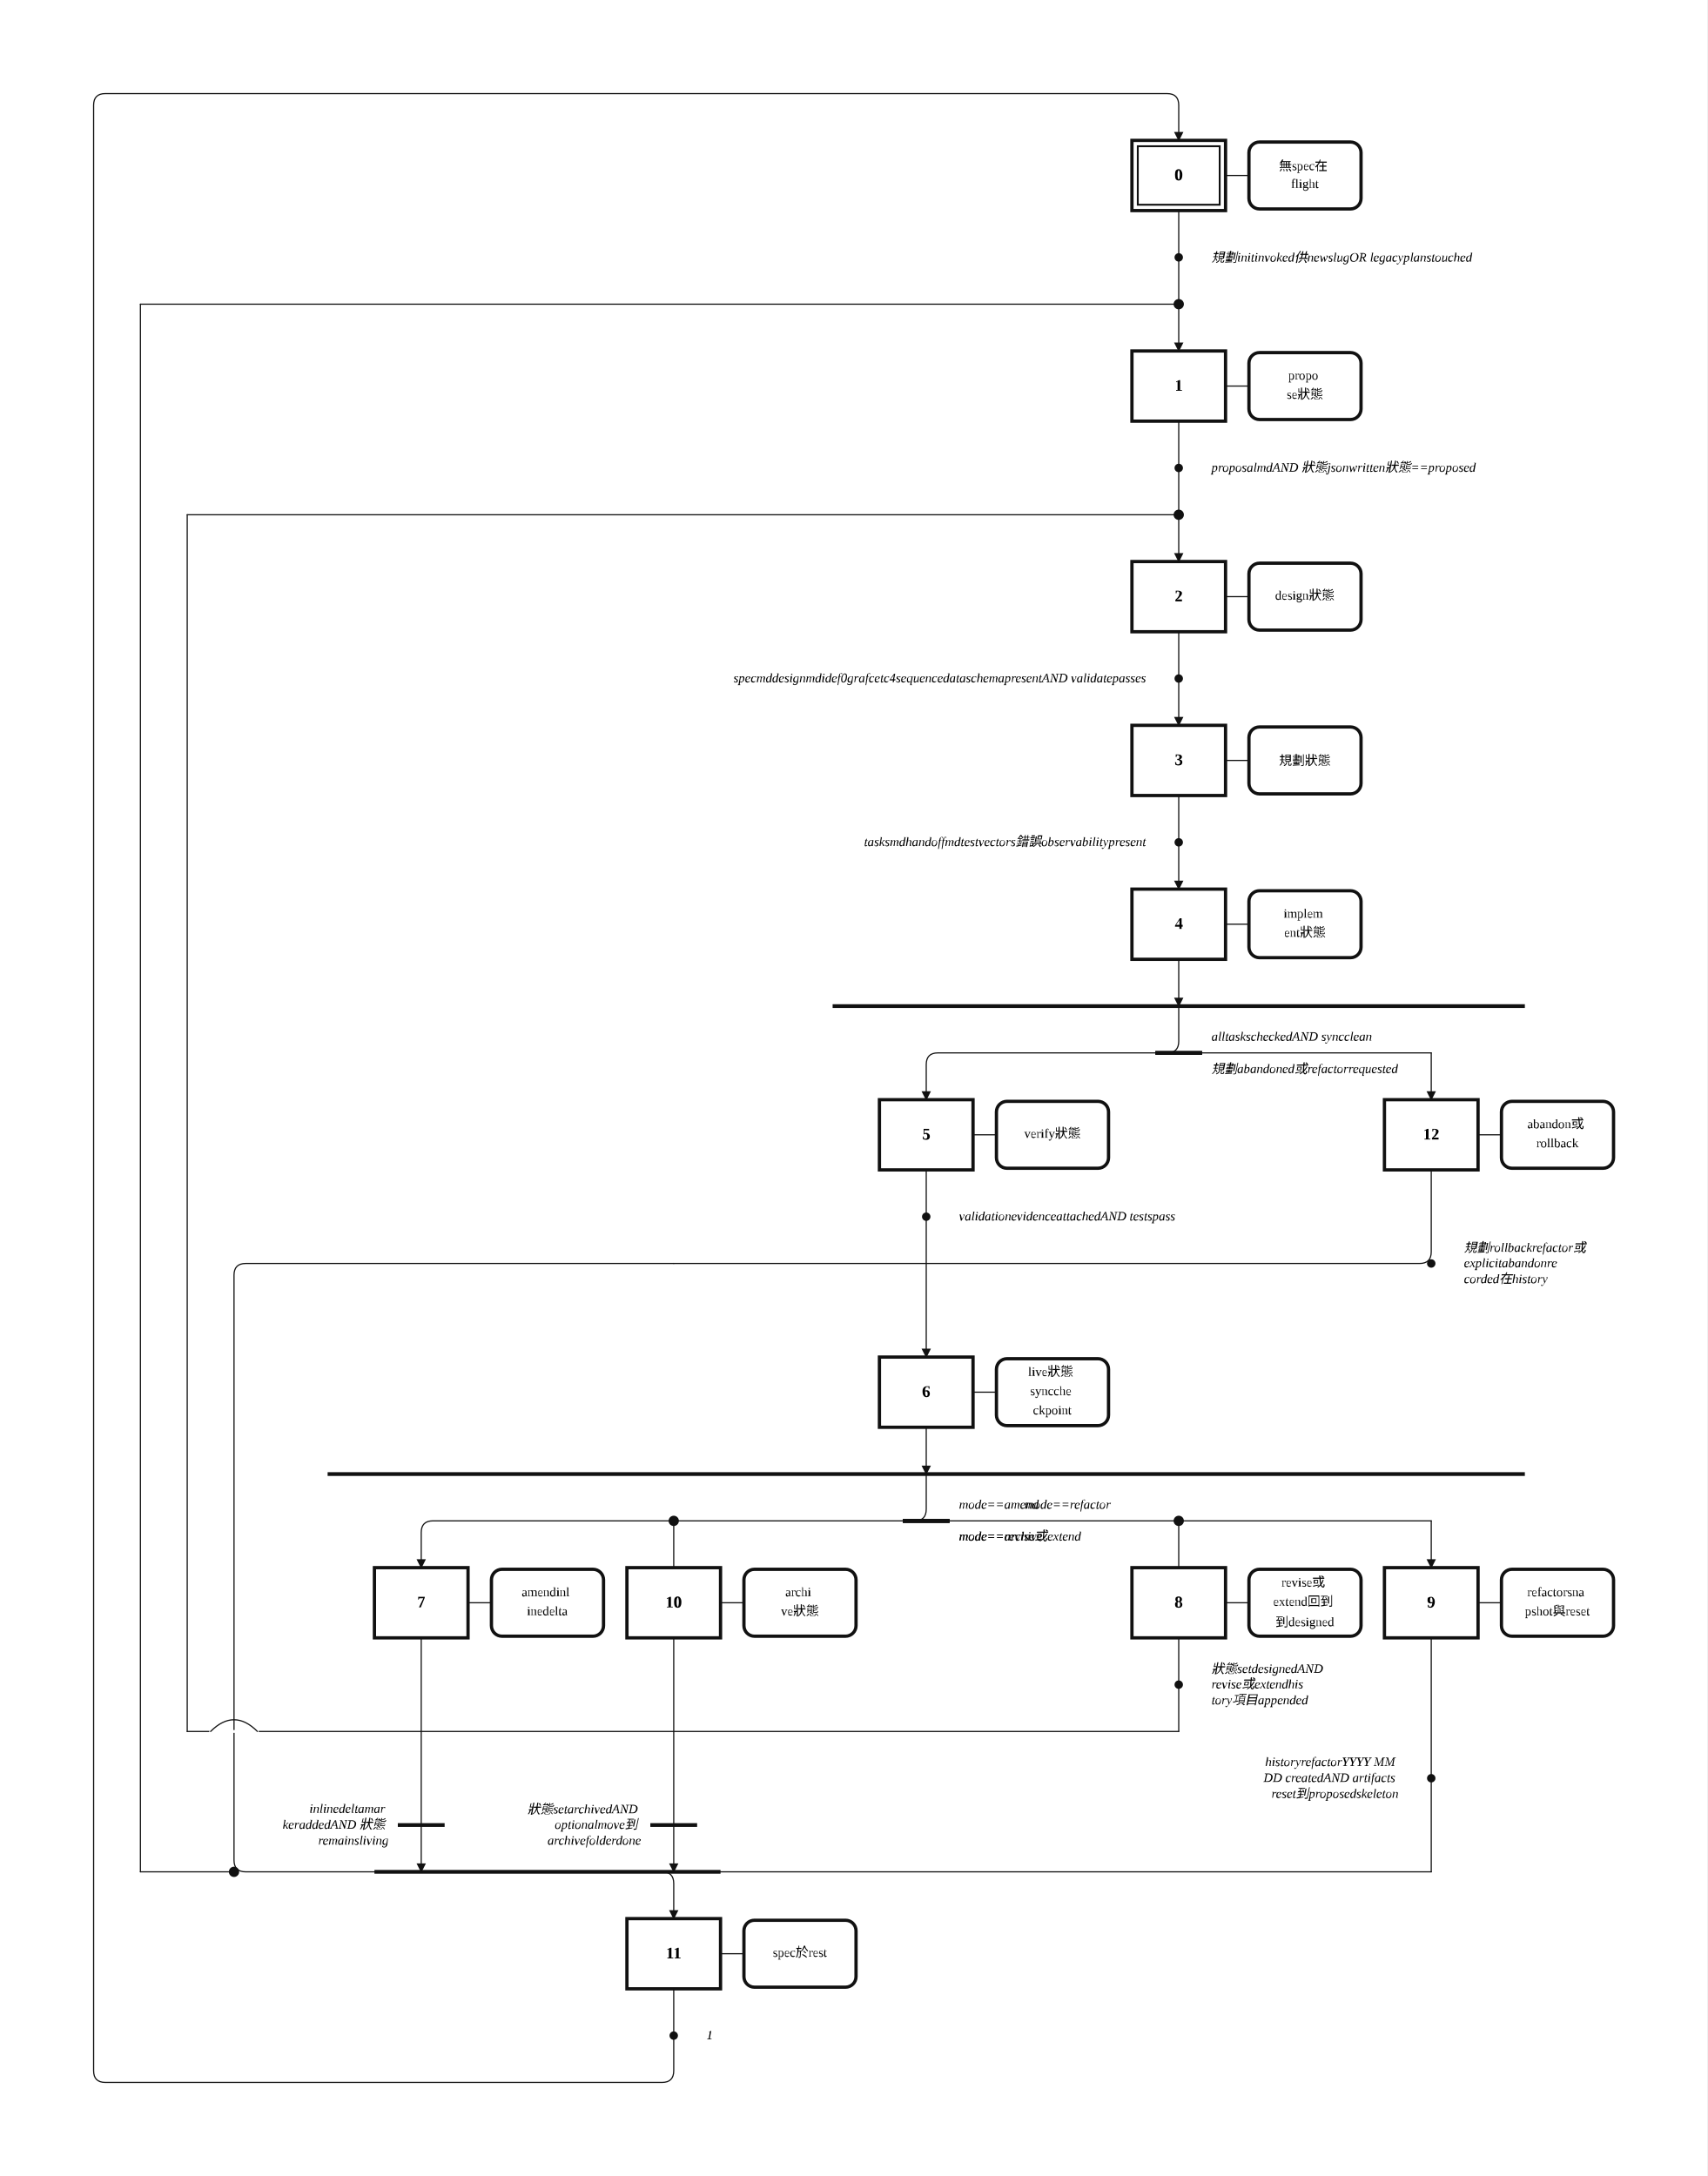
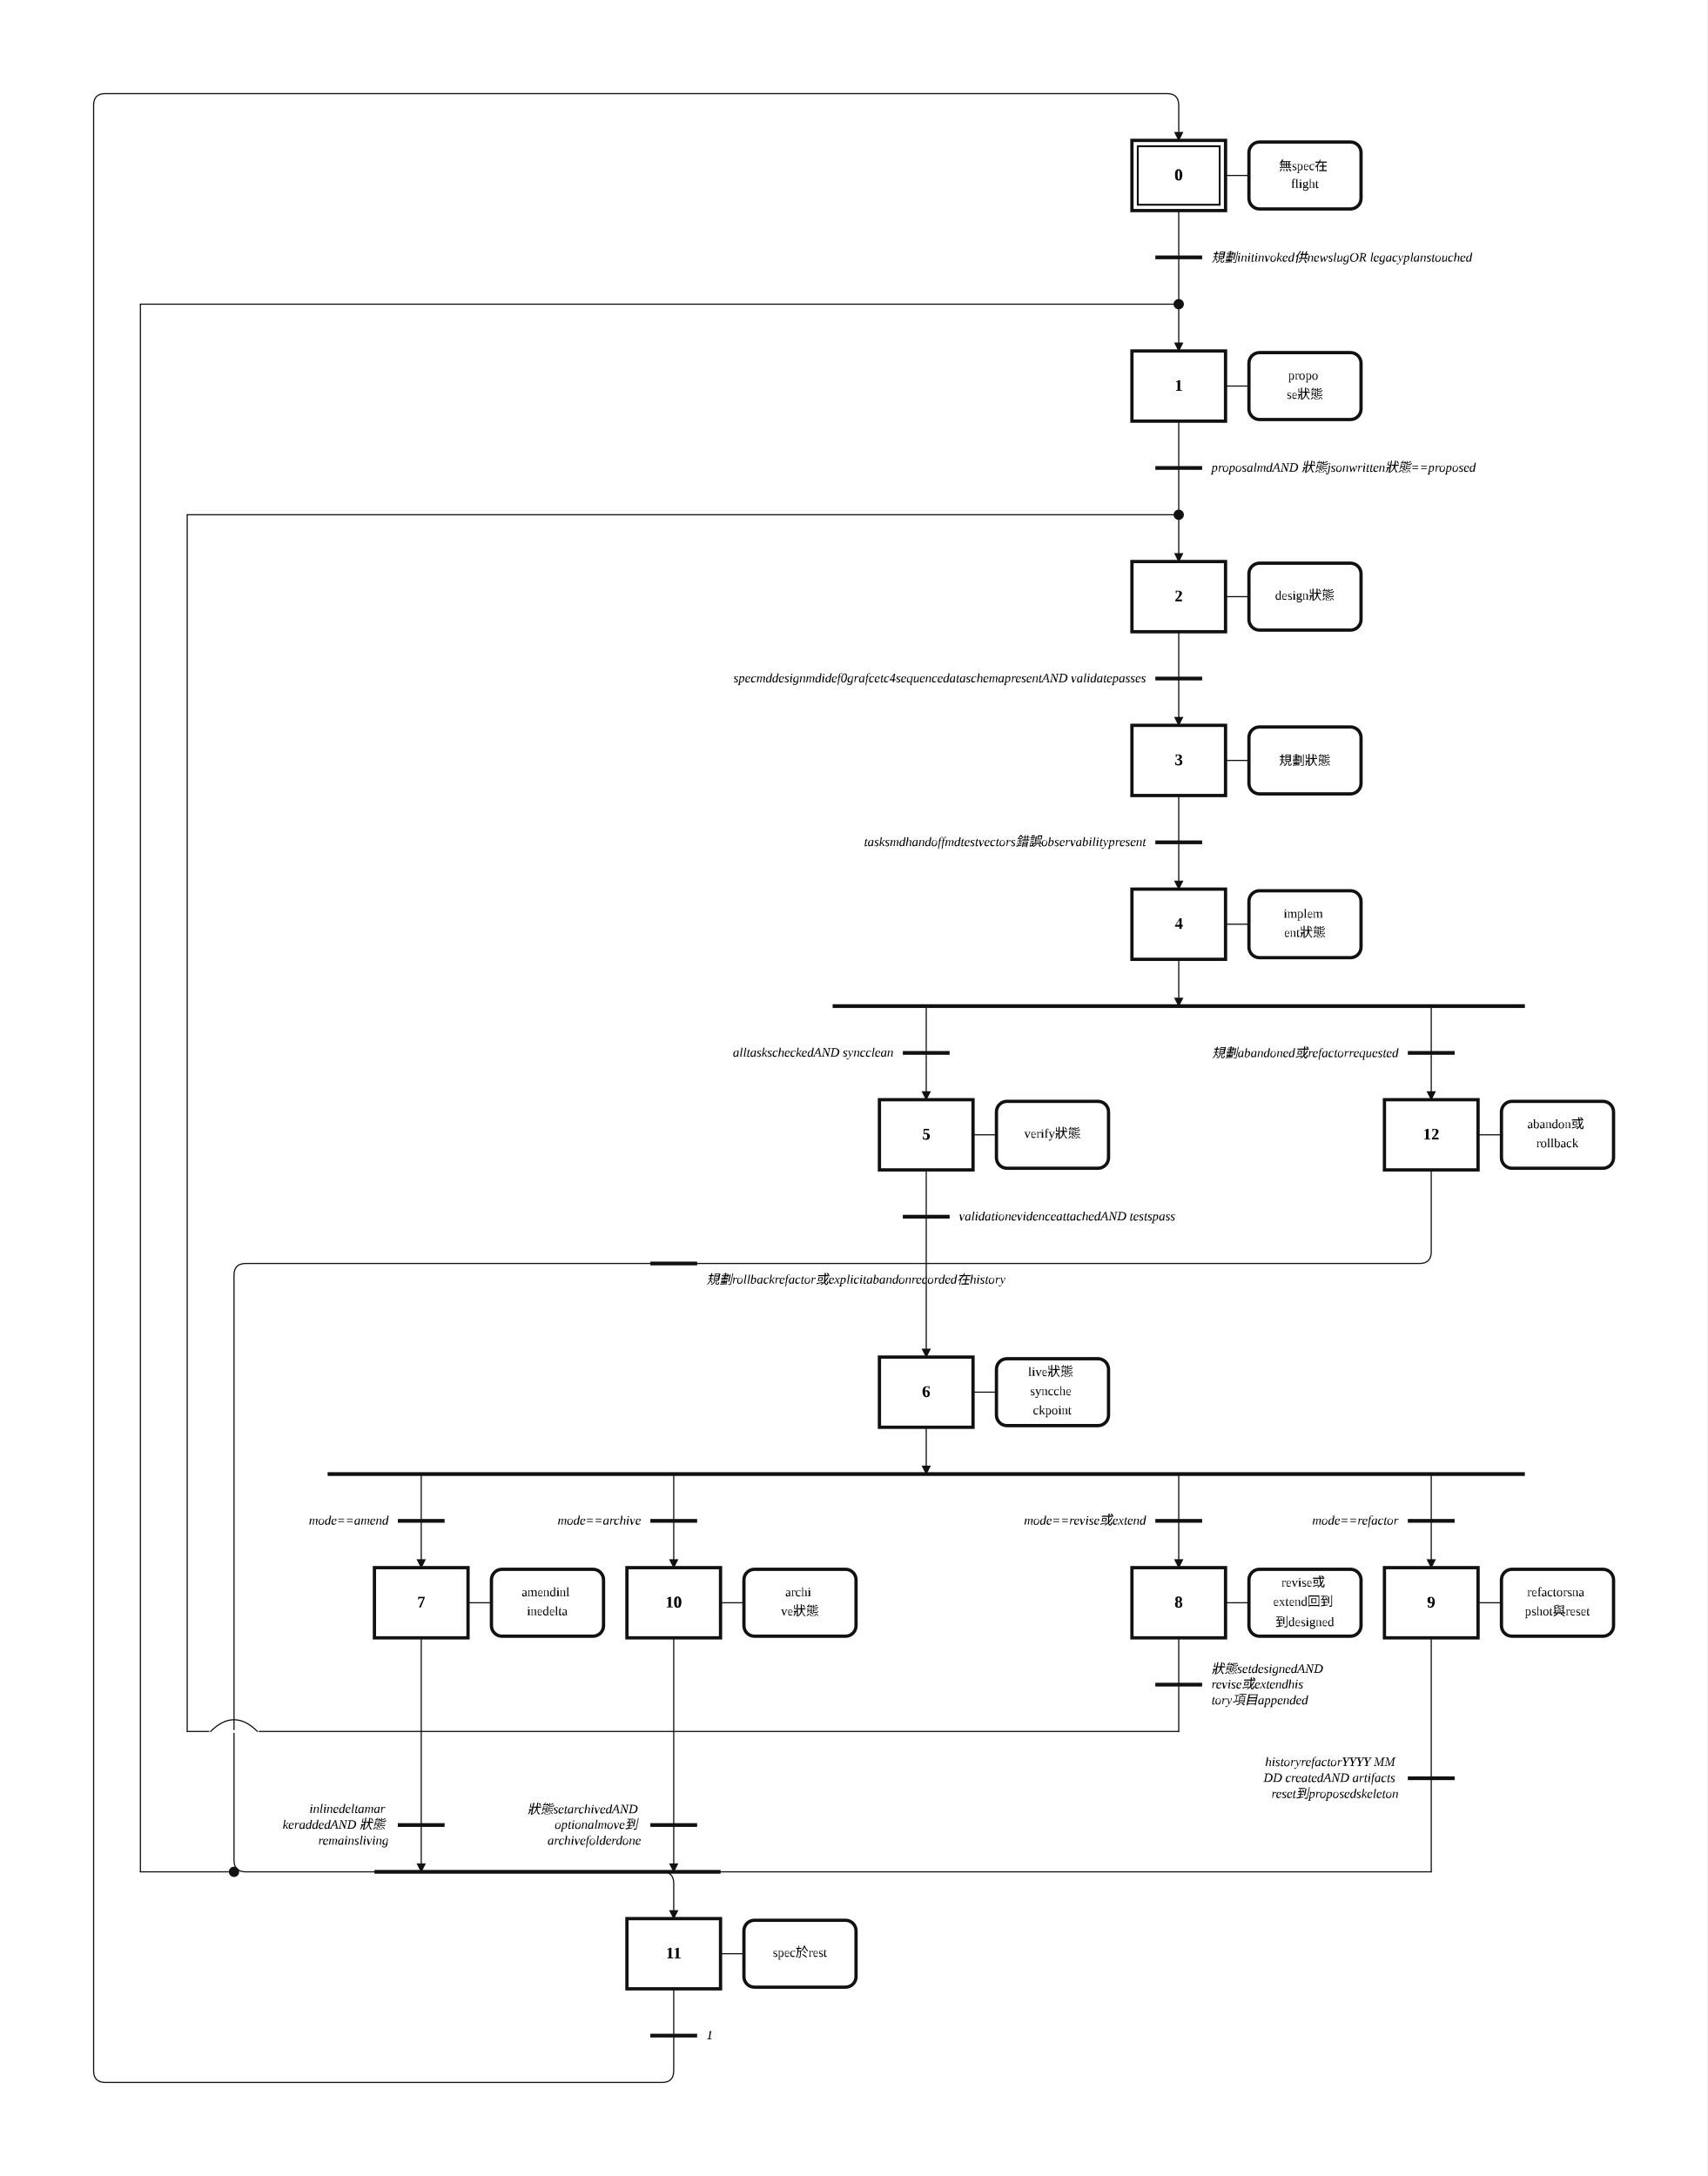
<svg xmlns="http://www.w3.org/2000/svg" width="1459" height="1860" viewBox="-28.00 -2.00 72.95 93.00" role="img">
  <style>
.step{fill:#fff;stroke:#111;stroke-width:.14}.step-inner{fill:none;stroke:#111;stroke-width:.08}
.action{fill:#fff;stroke:#111;stroke-width:.14}.gate{stroke:#111;stroke-width:.16}
.edge{fill:none;stroke:#111;stroke-width:.05;stroke-linecap:round;stroke-linejoin:round}.edge-arrow{marker-end:url(#arrow)}
.flyover-mask{stroke:#fff;stroke-width:.12;stroke-linecap:round}
.flyover{fill:none;stroke:#111;stroke-width:.05;stroke-linecap:round}
.junction{fill:#111;stroke:#111;stroke-width:0}.branch-junction{fill:#fff;stroke:#111;stroke-width:.08}
.assoc{stroke:#111;stroke-width:.05}.label{font:bold .7px 'Times New Roman', 'BiauKai', 'DFKai-SB', serif;text-anchor:middle;dominant-baseline:middle}
.action-label{font:.55px 'Times New Roman', 'BiauKai', 'DFKai-SB', serif;text-anchor:middle;dominant-baseline:middle}.gate-label{font:italic .55px 'Times New Roman', 'BiauKai', 'DFKai-SB', serif;text-anchor:start;dominant-baseline:middle}.gate-label-left{font:italic .55px 'Times New Roman', 'BiauKai', 'DFKai-SB', serif;text-anchor:end;dominant-baseline:middle}
</style>
  <defs>
    <marker id="arrow" markerWidth="0.4" markerHeight="0.4" refX="0.36" refY="0.2" orient="auto" markerUnits="userSpaceOnUse">
      <path d="M 0 0 L 0.4 0.2 L 0 0.4 z" fill="#111" />
    </marker>
  </defs>
  <rect x="-28.00" y="-2.00" width="72.95" height="93.00" fill="white" />
  <path class="edge edge-arrow" d="M 22.37 9.00 L 22.37 13.00" />
  <path class="edge edge-arrow" d="M 22.37 18.00 L 22.37 22.00" />
  <path class="edge edge-arrow" d="M 0.79 52.00 L -17.50 52.00 Q -18.00 52.00 -18.00 52.50 L -18.00 77.50 Q -18.00 78.00 -17.50 78.00 L 0.29 78.00 Q 0.79 78.00 0.79 78.50 L 0.79 80.00" />
  <path class="edge" d="M 22.37 7.00 L 22.37 9.00" />
  <path class="edge" d="M 22.37 16.00 L 22.37 18.00" />
  <path class="edge" d="M 22.37 25.00 L 22.37 27.00" />
  <path class="edge edge-arrow" d="M 22.37 27.00 L 22.37 29.00" />
  <path class="edge" d="M 22.37 32.00 L 22.37 34.00" />
  <path class="edge edge-arrow" d="M 22.37 34.00 L 22.37 36.00" />
  <path class="edge edge-arrow" d="M 22.37 39.00 L 22.37 41.00" />
-   <path class="edge edge-arrow" d="M 22.37 41.00 L 22.37 42.50 Q 22.37 43.00 21.87 43.00 L 12.08 43.00 Q 11.58 43.00 11.58 43.50 L 11.58 45.00" />
-   <path class="edge" d="M 22.37 43.00 L 33.16 43.00" />
-   <path class="edge edge-arrow" d="M 33.16 43.00 L 33.16 45.00" />
+   <path class="edge edge-arrow" d="M 11.58 41.00 L 11.58 45.00" />
+   <path class="edge edge-arrow" d="M 33.16 41.00 L 33.16 45.00" />
  <path class="edge" d="M 11.58 48.00 L 11.58 50.00" />
  <path class="edge edge-arrow" d="M 11.58 50.00 L 11.58 56.00" />
  <path class="edge edge-arrow" d="M 11.58 59.00 L 11.58 61.00" />
-   <path class="edge edge-arrow" d="M 11.58 61.00 L 11.58 62.50 Q 11.58 63.00 11.08 63.00 L -9.50 63.00 Q -10.00 63.00 -10.00 63.50 L -10.00 65.00" />
-   <path class="edge" d="M 11.58 63.00 L 22.37 63.00" />
-   <path class="edge" d="M 22.37 63.00 L 22.37 65.00" />
-   <path class="edge" d="M 22.37 63.00 L 33.16 63.00" />
-   <path class="edge edge-arrow" d="M 33.16 63.00 L 33.16 65.00" />
-   <path class="edge" d="M 0.79 63.00 L 0.79 65.00" />
+   <path class="edge edge-arrow" d="M -10.00 61.00 L -10.00 65.00" />
+   <path class="edge edge-arrow" d="M 22.37 61.00 L 22.37 65.00" />
+   <path class="edge edge-arrow" d="M 33.16 61.00 L 33.16 65.00" />
+   <path class="edge edge-arrow" d="M 0.79 61.00 L 0.79 65.00" />
  <path class="edge edge-arrow" d="M -10.00 68.00 L -10.00 78.00" />
  <path class="edge" d="M 22.37 68.00 L 22.37 70.00" />
  <path class="edge" d="M 22.37 70.00 L 22.37 72.00" />
  <path class="edge" d="M 22.37 72.00 L -20.00 72.00" />
  <path class="edge" d="M -20.00 72.00 L -20.00 20.00" />
  <path class="edge" d="M -20.00 20.00 L 22.37 20.00" />
  <path class="edge" d="M 33.16 68.00 L 33.16 74.00" />
  <path class="edge" d="M 33.16 74.00 L 33.16 78.00" />
  <path class="edge" d="M -18.00 78.00 L -22.00 78.00" />
  <path class="edge" d="M 33.16 78.00 L 0.79 78.00" />
  <path class="edge" d="M -22.00 78.00 L -22.00 11.00" />
  <path class="edge" d="M -22.00 11.00 L 22.37 11.00" />
  <path class="edge edge-arrow" d="M 0.79 68.00 L 0.79 78.00" />
  <path class="edge" d="M 0.79 83.00 L 0.79 85.00" />
  <path class="edge edge-arrow" d="M 0.79 85.00 L 0.79 86.50 Q 0.79 87.00 0.29 87.00 L -23.50 87.00 Q -24.00 87.00 -24.00 86.50 L -24.00 2.50 Q -24.00 2.00 -23.50 2.00 L 21.87 2.00 Q 22.37 2.00 22.37 2.50 L 22.37 4.00" />
  <path class="edge" d="M 33.16 48.00 L 33.16 51.50 Q 33.16 52.00 32.66 52.00 L 0.79 52.00" />
  <rect class="step" x="20.37" y="4.00" width="4.00" height="3.00" />
  <rect class="step-inner" x="20.62" y="4.25" width="3.50" height="2.50" />
  <text class="label" x="22.37" y="5.50">0</text>
  <rect class="step" x="20.37" y="13.00" width="4.00" height="3.00" />
  <text class="label" x="22.37" y="14.50">1</text>
  <rect class="step" x="20.37" y="22.00" width="4.00" height="3.00" />
  <text class="label" x="22.37" y="23.50">2</text>
  <rect class="step" x="20.37" y="29.00" width="4.00" height="3.00" />
  <text class="label" x="22.37" y="30.50">3</text>
  <rect class="step" x="20.37" y="36.00" width="4.00" height="3.00" />
  <text class="label" x="22.37" y="37.50">4</text>
  <rect class="step" x="9.58" y="45.00" width="4.00" height="3.00" />
  <text class="label" x="11.58" y="46.50">5</text>
  <rect class="step" x="9.58" y="56.00" width="4.00" height="3.00" />
  <text class="label" x="11.58" y="57.50">6</text>
  <rect class="step" x="-12.00" y="65.00" width="4.00" height="3.00" />
  <text class="label" x="-10.00" y="66.50">7</text>
  <rect class="step" x="20.37" y="65.00" width="4.00" height="3.00" />
  <text class="label" x="22.37" y="66.50">8</text>
  <rect class="step" x="31.16" y="65.00" width="4.00" height="3.00" />
  <text class="label" x="33.16" y="66.50">9</text>
  <rect class="step" x="-1.21" y="65.00" width="4.00" height="3.00" />
  <text class="label" x="0.79" y="66.50">10</text>
  <rect class="step" x="-1.21" y="80.00" width="4.00" height="3.00" />
  <text class="label" x="0.79" y="81.50">11</text>
  <rect class="step" x="31.16" y="45.00" width="4.00" height="3.00" />
  <text class="label" x="33.16" y="46.50">12</text>
  <line class="assoc" x1="24.37" y1="5.50" x2="25.37" y2="5.50" />
  <rect class="action" x="25.37" y="4.07" width="4.79" height="2.86" rx="0.45" ry="0.45" />
  <text class="action-label" x="27.76" y="5.09">
    <tspan x="27.76" dy="0">無spec在</tspan>
    <tspan x="27.76" dy="0.82">flight</tspan>
  </text>
  <line class="assoc" x1="24.37" y1="14.50" x2="25.37" y2="14.50" />
  <rect class="action" x="25.37" y="13.07" width="4.79" height="2.86" rx="0.45" ry="0.45" />
  <text class="action-label" x="27.76" y="14.09">
    <tspan x="27.76" dy="0">propo</tspan>
    <tspan x="27.76" dy="0.82">se狀態</tspan>
  </text>
  <line class="assoc" x1="24.37" y1="23.50" x2="25.37" y2="23.50" />
  <rect class="action" x="25.37" y="22.07" width="4.79" height="2.86" rx="0.45" ry="0.45" />
  <text class="action-label" x="27.76" y="23.50">
    <tspan x="27.76" dy="0">design狀態</tspan>
  </text>
  <line class="assoc" x1="24.37" y1="30.50" x2="25.37" y2="30.50" />
  <rect class="action" x="25.37" y="29.07" width="4.79" height="2.86" rx="0.45" ry="0.45" />
  <text class="action-label" x="27.76" y="30.50">
    <tspan x="27.76" dy="0">規劃狀態</tspan>
  </text>
  <line class="assoc" x1="24.37" y1="37.50" x2="25.37" y2="37.50" />
  <rect class="action" x="25.37" y="36.07" width="4.79" height="2.86" rx="0.45" ry="0.45" />
  <text class="action-label" x="27.76" y="37.09">
    <tspan x="27.76" dy="0">implem</tspan>
    <tspan x="27.76" dy="0.82">ent狀態</tspan>
  </text>
  <line class="assoc" x1="13.58" y1="46.50" x2="14.58" y2="46.50" />
  <rect class="action" x="14.58" y="45.07" width="4.79" height="2.86" rx="0.45" ry="0.45" />
  <text class="action-label" x="16.97" y="46.50">
    <tspan x="16.97" dy="0">verify狀態</tspan>
  </text>
  <line class="assoc" x1="13.58" y1="57.50" x2="14.58" y2="57.50" />
  <rect class="action" x="14.58" y="56.07" width="4.79" height="2.86" rx="0.45" ry="0.45" />
  <text class="action-label" x="16.97" y="56.68">
    <tspan x="16.97" dy="0">live狀態</tspan>
    <tspan x="16.97" dy="0.82">syncche</tspan>
    <tspan x="16.97" dy="0.82">ckpoint</tspan>
  </text>
  <line class="assoc" x1="-8.00" y1="66.50" x2="-7.00" y2="66.50" />
  <rect class="action" x="-7.00" y="65.07" width="4.79" height="2.86" rx="0.45" ry="0.45" />
  <text class="action-label" x="-4.61" y="66.09">
    <tspan x="-4.61" dy="0">amendinl</tspan>
    <tspan x="-4.61" dy="0.82">inedelta</tspan>
  </text>
  <line class="assoc" x1="24.37" y1="66.50" x2="25.37" y2="66.50" />
  <rect class="action" x="25.37" y="65.07" width="4.79" height="2.86" rx="0.45" ry="0.45" />
  <text class="action-label" x="27.76" y="65.68">
    <tspan x="27.76" dy="0">revise或</tspan>
    <tspan x="27.76" dy="0.82">extend回到</tspan>
    <tspan x="27.76" dy="0.82">到designed</tspan>
  </text>
  <line class="assoc" x1="35.16" y1="66.50" x2="36.16" y2="66.50" />
  <rect class="action" x="36.16" y="65.07" width="4.79" height="2.86" rx="0.45" ry="0.45" />
  <text class="action-label" x="38.55" y="66.09">
    <tspan x="38.55" dy="0">refactorsna</tspan>
    <tspan x="38.55" dy="0.82">pshot與reset</tspan>
  </text>
  <line class="assoc" x1="2.79" y1="66.50" x2="3.79" y2="66.50" />
  <rect class="action" x="3.79" y="65.07" width="4.79" height="2.86" rx="0.45" ry="0.45" />
  <text class="action-label" x="6.18" y="66.09">
    <tspan x="6.18" dy="0">archi</tspan>
    <tspan x="6.18" dy="0.82">ve狀態</tspan>
  </text>
  <line class="assoc" x1="2.79" y1="81.50" x2="3.79" y2="81.50" />
  <rect class="action" x="3.79" y="80.07" width="4.79" height="2.86" rx="0.45" ry="0.45" />
  <text class="action-label" x="6.18" y="81.50">
    <tspan x="6.18" dy="0">spec於rest</tspan>
  </text>
  <line class="assoc" x1="35.16" y1="46.50" x2="36.16" y2="46.50" />
  <rect class="action" x="36.16" y="45.07" width="4.79" height="2.86" rx="0.45" ry="0.45" />
  <text class="action-label" x="38.55" y="46.09">
    <tspan x="38.55" dy="0">abandon或</tspan>
    <tspan x="38.55" dy="0.82">rollback</tspan>
  </text>
-   <circle class="junction" cx="22.37" cy="9.00" r="0.18" />
+   <line class="gate" x1="21.37" y1="9.00" x2="23.37" y2="9.00" />
  <text class="gate-label" x="23.77" y="9.00">
    <tspan x="23.77" dy="0">規劃initinvoked供newslugOR legacyplanstouched</tspan>
  </text>
-   <circle class="junction" cx="22.37" cy="18.00" r="0.18" />
+   <line class="gate" x1="21.37" y1="18.00" x2="23.37" y2="18.00" />
  <text class="gate-label" x="23.77" y="18.00">
    <tspan x="23.77" dy="0">proposalmdAND 狀態jsonwritten狀態==proposed</tspan>
  </text>
-   <circle class="junction" cx="22.37" cy="27.00" r="0.18" />
+   <line class="gate" x1="21.37" y1="27.00" x2="23.37" y2="27.00" />
  <text class="gate-label-left" x="20.97" y="27.00">
    <tspan x="20.97" dy="0">specmddesignmdidef0grafcetc4sequencedataschemapresentAND validatepasses</tspan>
  </text>
-   <circle class="junction" cx="22.37" cy="34.00" r="0.18" />
+   <line class="gate" x1="21.37" y1="34.00" x2="23.37" y2="34.00" />
  <text class="gate-label-left" x="20.97" y="34.00">
    <tspan x="20.97" dy="0">tasksmdhandoffmdtestvectors錯誤observabilitypresent</tspan>
  </text>
  <line class="gate" x1="7.58" y1="41.00" x2="37.16" y2="41.00" />
-   <circle class="junction" cx="11.58" cy="50.00" r="0.18" />
+   <line class="gate" x1="10.58" y1="50.00" x2="12.58" y2="50.00" />
  <text class="gate-label" x="12.98" y="50.00">
    <tspan x="12.98" dy="0">validationevidenceattachedAND testspass</tspan>
  </text>
  <line class="gate" x1="-14.00" y1="61.00" x2="37.16" y2="61.00" />
  <line class="gate" x1="-12.00" y1="78.00" x2="2.79" y2="78.00" />
-   <circle class="junction" cx="22.37" cy="70.00" r="0.18" />
+   <line class="gate" x1="21.37" y1="70.00" x2="23.37" y2="70.00" />
  <text class="gate-label" x="23.77" y="69.32">
    <tspan x="23.77" dy="0">狀態setdesignedAND</tspan>
    <tspan x="23.77" dy="0.68">revise或extendhis</tspan>
    <tspan x="23.77" dy="0.68">tory項目appended</tspan>
  </text>
-   <circle class="junction" cx="33.16" cy="74.00" r="0.18" />
+   <line class="gate" x1="32.16" y1="74.00" x2="34.16" y2="74.00" />
  <text class="gate-label-left" x="31.76" y="73.32">
    <tspan x="31.76" dy="0">historyrefactorYYYY MM</tspan>
    <tspan x="31.76" dy="0.68">DD createdAND artifacts</tspan>
    <tspan x="31.76" dy="0.68">reset到proposedskeleton</tspan>
  </text>
-   <circle class="junction" cx="0.79" cy="85.00" r="0.18" />
+   <line class="gate" x1="-0.21" y1="85.00" x2="1.79" y2="85.00" />
  <text class="gate-label" x="2.19" y="85.00">
    <tspan x="2.19" dy="0">1</tspan>
  </text>
-   <circle class="junction" cx="33.16" cy="52.00" r="0.18" />
-   <text class="gate-label" x="34.56" y="51.32">
-     <tspan x="34.56" dy="0">規劃rollbackrefactor或</tspan>
-     <tspan x="34.56" dy="0.68">explicitabandonre</tspan>
-     <tspan x="34.56" dy="0.68">corded在history</tspan>
-   </text>
-   <line class="gate" x1="21.37" y1="43.00" x2="23.37" y2="43.00" />
-   <text class="gate-label" x="23.77" y="42.32">
-     <tspan x="23.77" dy="0">alltaskscheckedAND syncclean</tspan>
-   </text>
-   <line class="gate" x1="21.37" y1="43.00" x2="23.37" y2="43.00" />
-   <text class="gate-label" x="23.77" y="43.68">
-     <tspan x="23.77" dy="0">規劃abandoned或refactorrequested</tspan>
-   </text>
-   <line class="gate" x1="10.58" y1="63.00" x2="12.58" y2="63.00" />
-   <text class="gate-label" x="12.98" y="62.32">
-     <tspan x="12.98" dy="0">mode==amend</tspan>
-   </text>
-   <line class="gate" x1="10.58" y1="63.00" x2="12.58" y2="63.00" />
-   <text class="gate-label" x="12.98" y="63.68">
-     <tspan x="12.98" dy="0">mode==revise或extend</tspan>
-   </text>
-   <line class="gate" x1="10.58" y1="63.00" x2="12.58" y2="63.00" />
-   <text class="gate-label" x="15.78" y="62.32">
-     <tspan x="15.78" dy="0">mode==refactor</tspan>
-   </text>
-   <line class="gate" x1="10.58" y1="63.00" x2="12.58" y2="63.00" />
-   <text class="gate-label" x="12.98" y="63.68">
-     <tspan x="12.98" dy="0">mode==archive</tspan>
+   <line class="gate" x1="-0.21" y1="52.00" x2="1.79" y2="52.00" />
+   <text class="gate-label" x="2.19" y="52.68">
+     <tspan x="2.19" dy="0">規劃rollbackrefactor或explicitabandonrecorded在history</tspan>
+   </text>
+   <line class="gate" x1="10.58" y1="43.00" x2="12.58" y2="43.00" />
+   <text class="gate-label-left" x="10.18" y="43.00">
+     <tspan x="10.18" dy="0">alltaskscheckedAND syncclean</tspan>
+   </text>
+   <line class="gate" x1="32.16" y1="43.00" x2="34.16" y2="43.00" />
+   <text class="gate-label-left" x="31.76" y="43.00">
+     <tspan x="31.76" dy="0">規劃abandoned或refactorrequested</tspan>
+   </text>
+   <line class="gate" x1="-11.00" y1="63.00" x2="-9.00" y2="63.00" />
+   <text class="gate-label-left" x="-11.40" y="63.00">
+     <tspan x="-11.40" dy="0">mode==amend</tspan>
+   </text>
+   <line class="gate" x1="21.37" y1="63.00" x2="23.37" y2="63.00" />
+   <text class="gate-label-left" x="20.97" y="63.00">
+     <tspan x="20.97" dy="0">mode==revise或extend</tspan>
+   </text>
+   <line class="gate" x1="32.16" y1="63.00" x2="34.16" y2="63.00" />
+   <text class="gate-label-left" x="31.76" y="63.00">
+     <tspan x="31.76" dy="0">mode==refactor</tspan>
+   </text>
+   <line class="gate" x1="-0.21" y1="63.00" x2="1.79" y2="63.00" />
+   <text class="gate-label-left" x="-0.61" y="63.00">
+     <tspan x="-0.61" dy="0">mode==archive</tspan>
  </text>
  <line class="gate" x1="-11.00" y1="76.00" x2="-9.00" y2="76.00" />
  <text class="gate-label-left" x="-11.40" y="75.32">
    <tspan x="-11.40" dy="0">inlinedeltamar</tspan>
    <tspan x="-11.40" dy="0.68">keraddedAND 狀態</tspan>
    <tspan x="-11.40" dy="0.68">remainsliving</tspan>
  </text>
  <line class="gate" x1="-0.21" y1="76.00" x2="1.79" y2="76.00" />
  <text class="gate-label-left" x="-0.61" y="75.32">
    <tspan x="-0.61" dy="0">狀態setarchivedAND</tspan>
    <tspan x="-0.61" dy="0.68">optionalmove到</tspan>
    <tspan x="-0.61" dy="0.68">archivefolderdone</tspan>
  </text>
  <line class="flyover-mask" x1="-19.00" y1="72.00" x2="-17.00" y2="72.00" />
  <path class="flyover" d="M -19.00 72.00 Q -18.00 71.00 -17.00 72.00" />
  <circle class="junction" cx="22.37" cy="11.00" r="0.22" />
  <circle class="junction" cx="22.37" cy="20.00" r="0.22" />
  <circle class="junction" cx="-18.00" cy="78.00" r="0.22" />
-   <circle class="junction" cx="0.79" cy="63.00" r="0.22" />
-   <circle class="junction" cx="22.37" cy="63.00" r="0.22" />
</svg>
